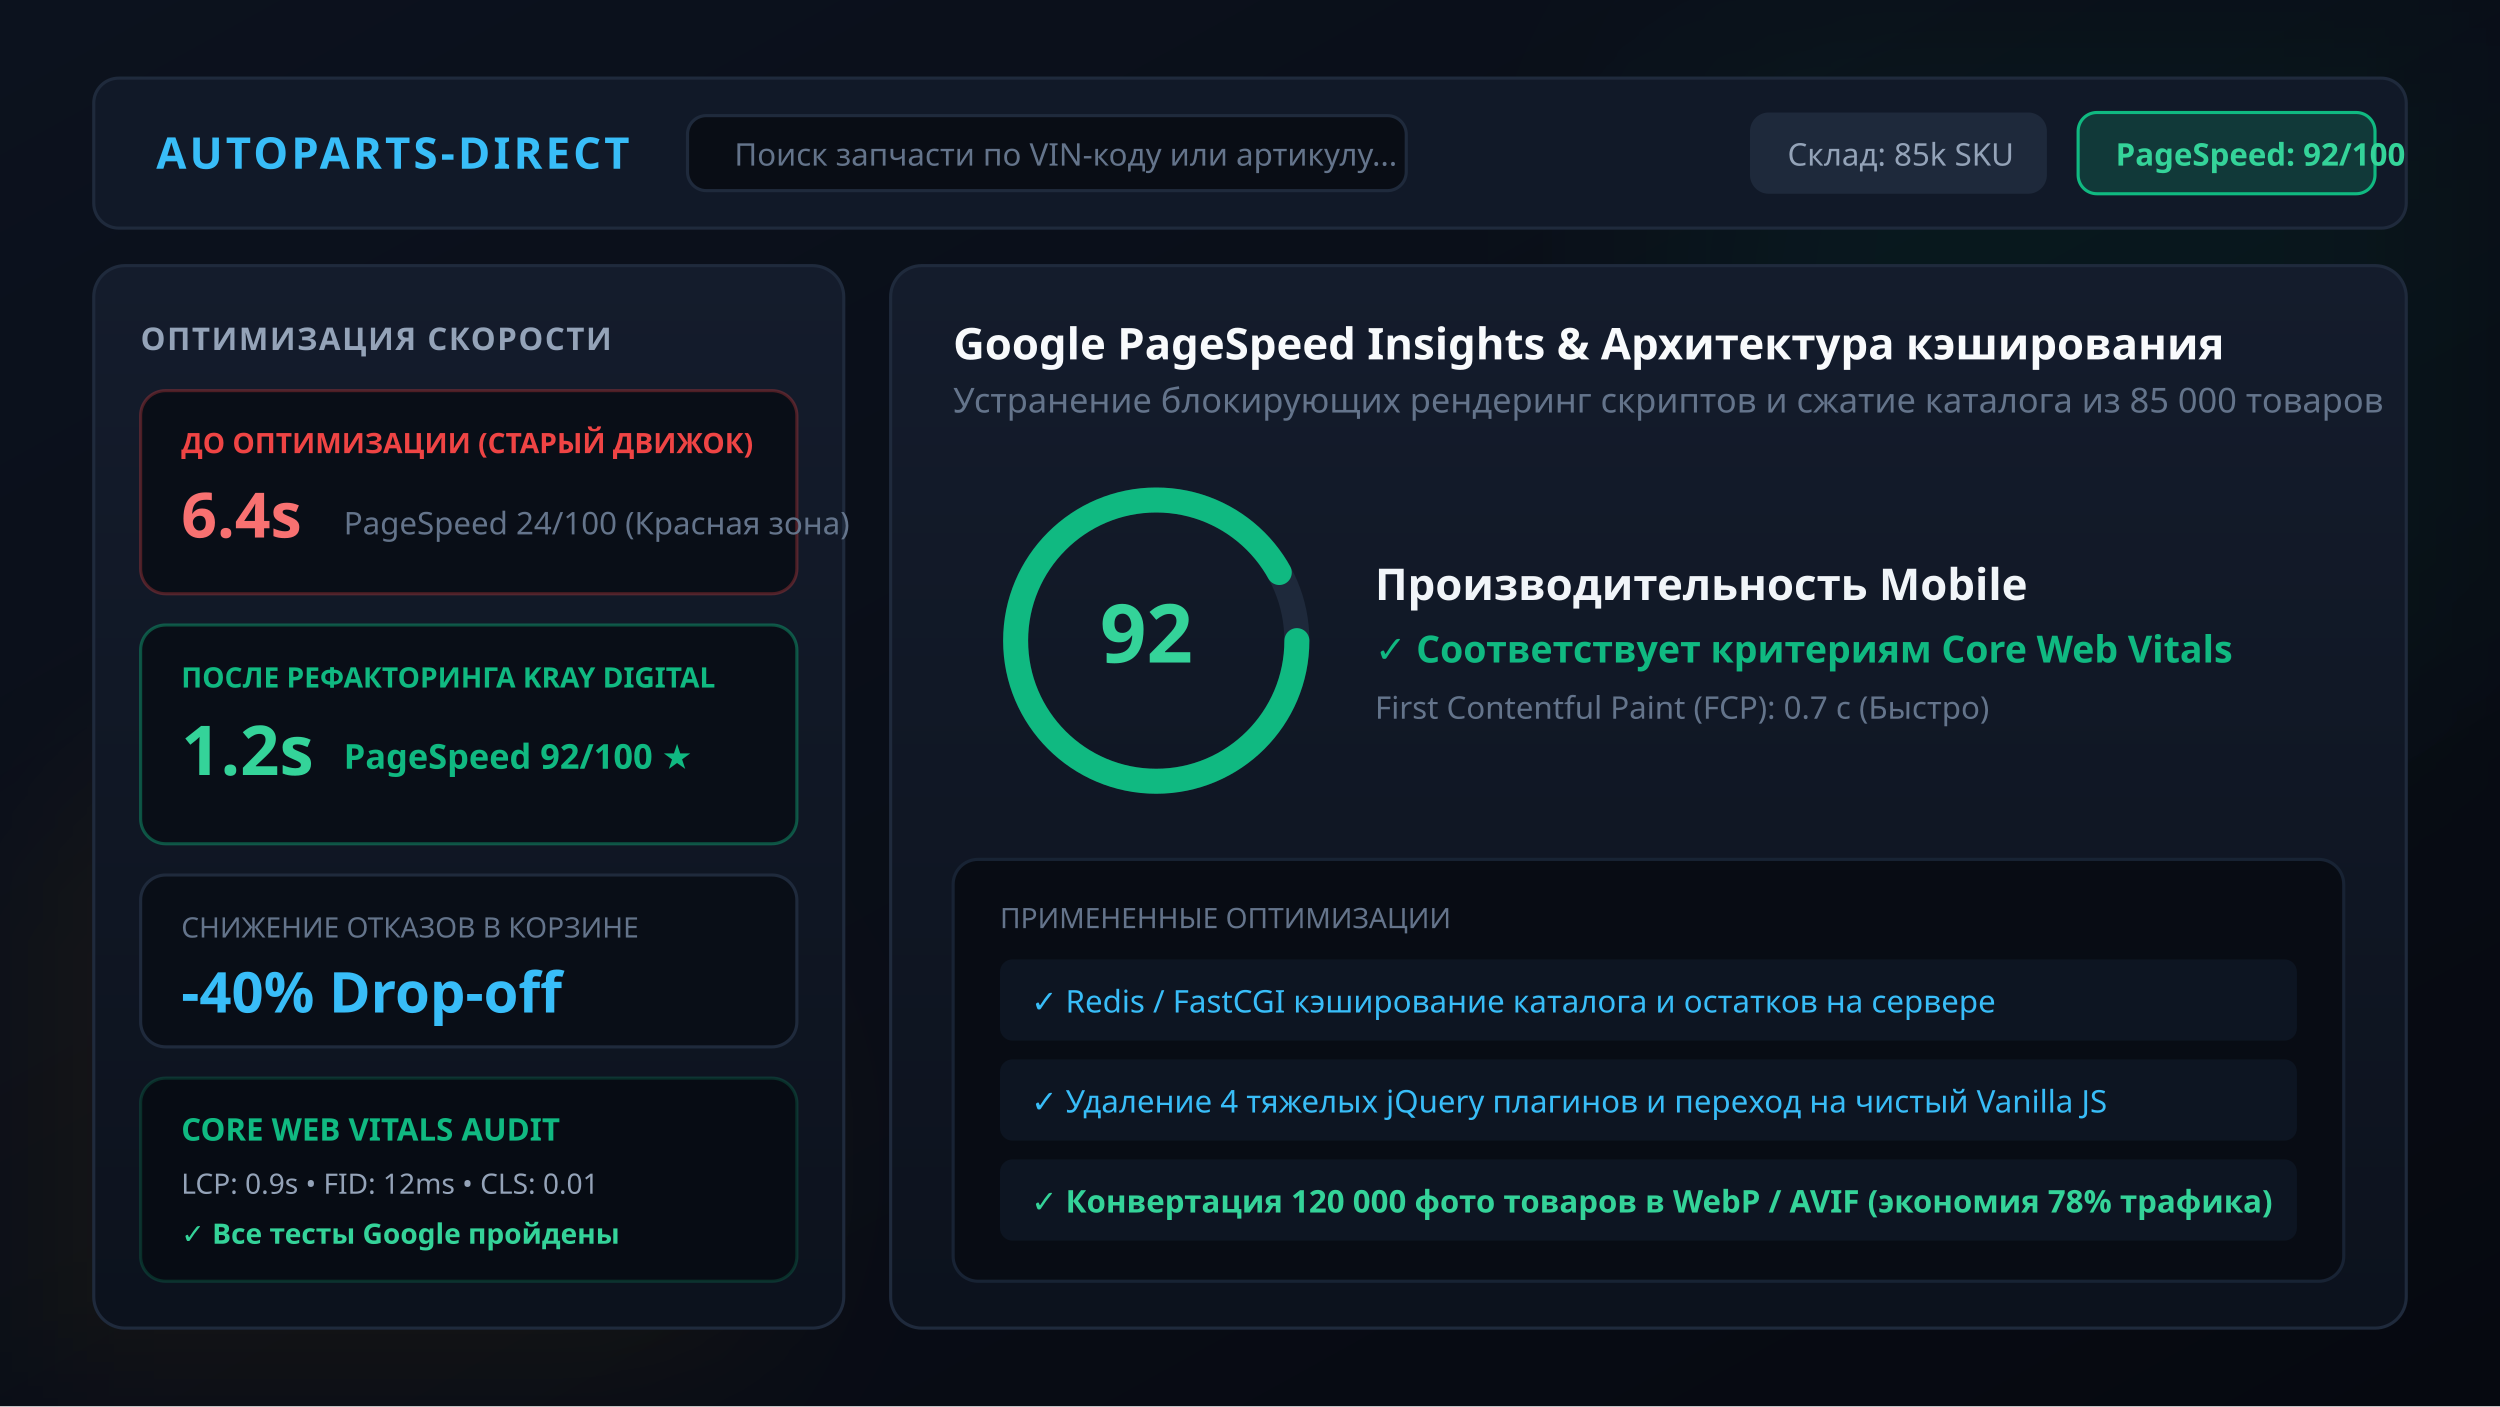
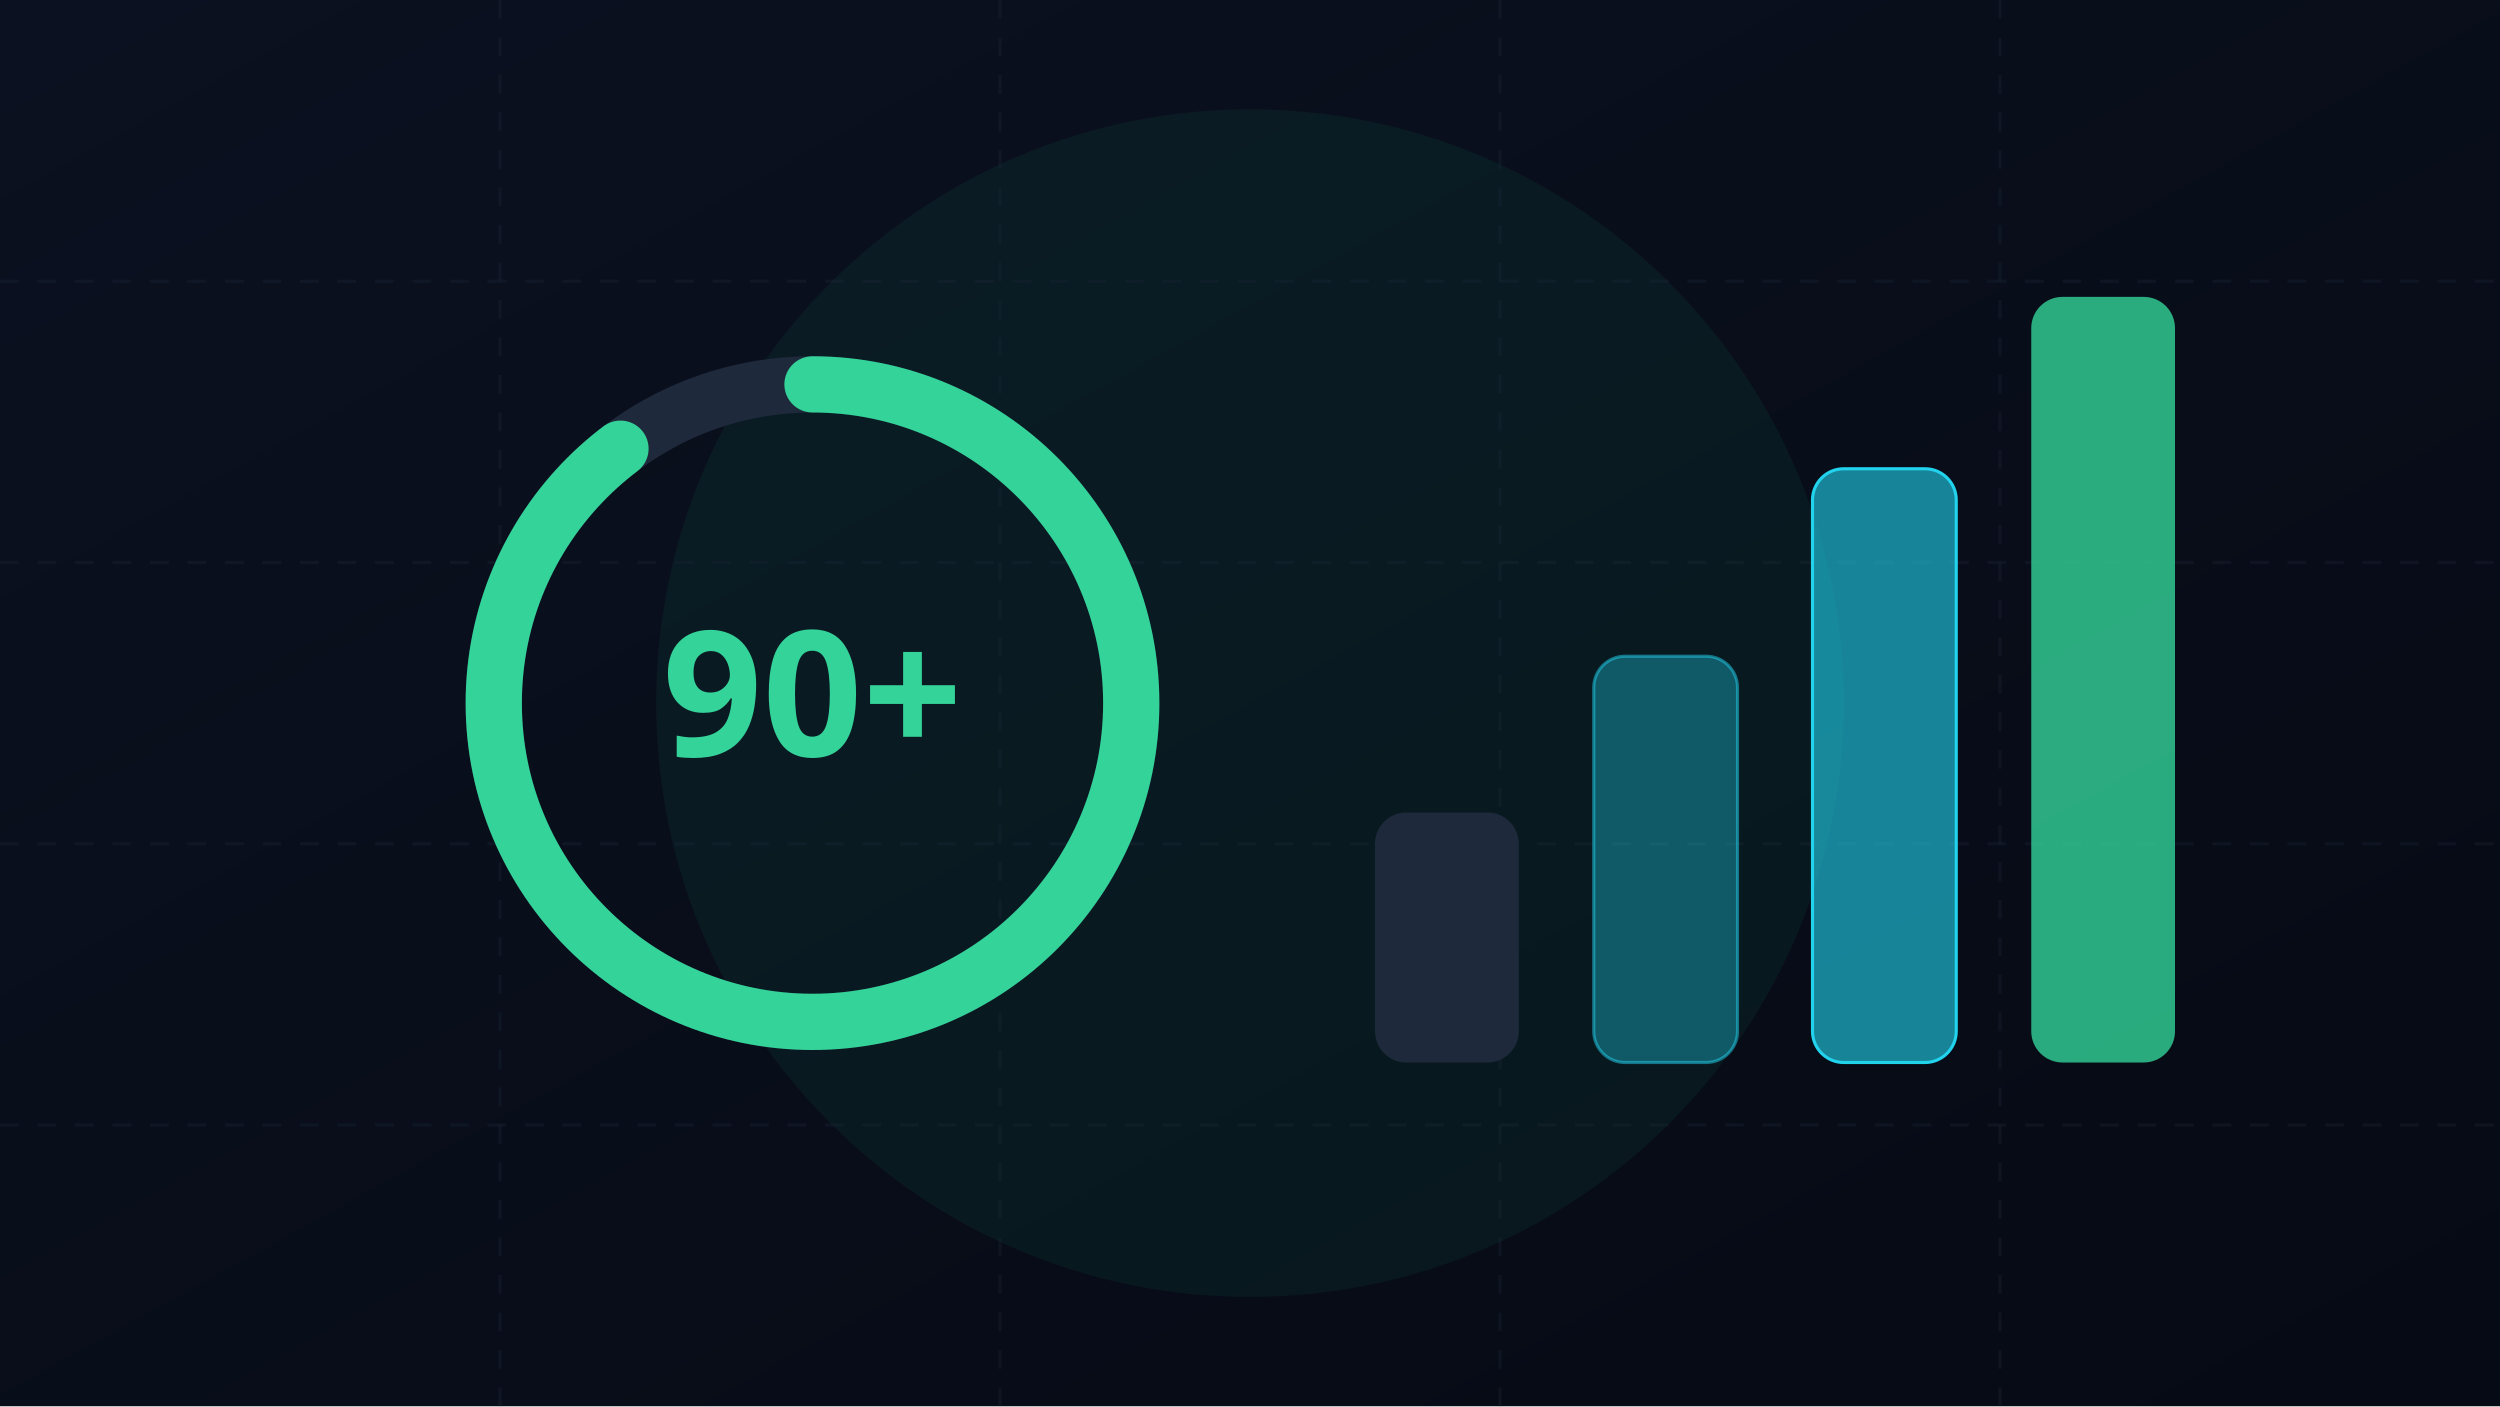
<svg xmlns="http://www.w3.org/2000/svg" viewBox="0 0 800 450" width="800" height="450" fill="none">
  <defs>
-     <linearGradient id="bg-grad-5" x1="0%" y1="0%" x2="100%" y2="100%">
-       <stop offset="0%" stop-color="#0c121e" />
-       <stop offset="100%" stop-color="#060910" />
-     </linearGradient>
-     <linearGradient id="amber-glow" x1="0%" y1="0%" x2="100%" y2="0%">
-       <stop offset="0%" stop-color="#f59e0b" />
-       <stop offset="100%" stop-color="#ef4444" />
-     </linearGradient>
-     <linearGradient id="panel-grad-5" x1="0%" y1="0%" x2="0%" y2="100%">
-       <stop offset="0%" stop-color="#141c2c" />
-       <stop offset="100%" stop-color="#0c121d" />
+     <linearGradient id="c5-bg" x1="0%" y1="0%" x2="100%" y2="100%">
+       <stop offset="0%" stop-color="#0b1120" />
+       <stop offset="100%" stop-color="#060a14" />
    </linearGradient>
  </defs>
-   <rect width="800" height="450" fill="url(#bg-grad-5)" />
-   <circle cx="690" cy="80" r="160" fill="#10b981" fill-opacity="0.06" filter="blur(40px)" />
-   <circle cx="110" cy="370" r="140" fill="#f59e0b" fill-opacity="0.05" filter="blur(30px)" />
-   <rect x="30" y="25" width="740" height="48" rx="8" fill="#111928" stroke="#1f2a3c" stroke-width="1" />
-   <text x="50" y="54" fill="#38bdf8" font-family="system-ui, sans-serif" font-weight="800" font-size="14" letter-spacing="1">AUTOPARTS-DIRECT</text>
-   <rect x="220" y="37" width="230" height="24" rx="6" fill="#090d15" stroke="#1f2a3c" />
-   <text x="235" y="53" fill="#64748b" font-family="system-ui, sans-serif" font-size="10">Поиск запчасти по VIN-коду или артикулу...</text>
-   <rect x="560" y="36" width="95" height="26" rx="6" fill="#1e293b" />
-   <text x="572" y="53" fill="#94a3b8" font-family="system-ui, sans-serif" font-size="10">Склад: 85k SKU</text>
-   <rect x="665" y="36" width="95" height="26" rx="6" fill="#10b981" fill-opacity="0.2" stroke="#10b981" />
-   <text x="677" y="53" fill="#34d399" font-family="system-ui, sans-serif" font-weight="700" font-size="10">PageSpeed: 92/100</text>
-   <rect x="30" y="85" width="240" height="340" rx="10" fill="url(#panel-grad-5)" stroke="#1f2a3c" stroke-width="1" />
-   <text x="45" y="112" fill="#94a3b8" font-family="system-ui, sans-serif" font-weight="700" font-size="10" letter-spacing="0.5">ОПТИМИЗАЦИЯ СКОРОСТИ</text>
-   <rect x="45" y="125" width="210" height="65" rx="8" fill="#090e17" stroke="#ef4444" stroke-opacity="0.3" />
-   <text x="58" y="145" fill="#ef4444" font-family="system-ui, sans-serif" font-weight="700" font-size="9">ДО ОПТИМИЗАЦИИ (СТАРЫЙ ДВИЖОК)</text>
-   <text x="58" y="172" fill="#f87171" font-family="system-ui, sans-serif" font-weight="900" font-size="20">6.4s</text>
-   <text x="110" y="171" fill="#64748b" font-family="system-ui, sans-serif" font-size="10">PageSpeed 24/100 (Красная зона)</text>
-   <rect x="45" y="200" width="210" height="70" rx="8" fill="#090e17" stroke="#10b981" stroke-opacity="0.4" />
-   <text x="58" y="220" fill="#10b981" font-family="system-ui, sans-serif" font-weight="700" font-size="9">ПОСЛЕ РЕФАКТОРИНГА KRAY DIGITAL</text>
-   <text x="58" y="248" fill="#34d399" font-family="system-ui, sans-serif" font-weight="900" font-size="22">1.2s</text>
-   <text x="110" y="246" fill="#10b981" font-family="system-ui, sans-serif" font-weight="700" font-size="11">PageSpeed 92/100 ★</text>
-   <rect x="45" y="280" width="210" height="55" rx="8" fill="#090e17" stroke="#1f2a3c" />
-   <text x="58" y="300" fill="#64748b" font-family="system-ui, sans-serif" font-size="9">СНИЖЕНИЕ ОТКАЗОВ В КОРЗИНЕ</text>
-   <text x="58" y="324" fill="#38bdf8" font-family="system-ui, sans-serif" font-weight="900" font-size="18">-40% Drop-off</text>
-   <rect x="45" y="345" width="210" height="65" rx="8" fill="#070c14" stroke="#10b981" stroke-opacity="0.2" />
-   <text x="58" y="365" fill="#10b981" font-family="system-ui, sans-serif" font-weight="700" font-size="10">CORE WEB VITALS AUDIT</text>
-   <text x="58" y="382" fill="#94a3b8" font-family="system-ui, sans-serif" font-size="9">LCP: 0.9s • FID: 12ms • CLS: 0.01</text>
-   <text x="58" y="398" fill="#34d399" font-family="system-ui, sans-serif" font-weight="600" font-size="9">✓ Все тесты Google пройдены</text>
-   <rect x="285" y="85" width="485" height="340" rx="10" fill="url(#panel-grad-5)" stroke="#1f2a3c" stroke-width="1" />
-   <text x="305" y="115" fill="#f8fafc" font-family="system-ui, sans-serif" font-weight="700" font-size="14">Google PageSpeed Insights &amp; Архитектура кэширования</text>
-   <text x="305" y="132" fill="#64748b" font-family="system-ui, sans-serif" font-size="11">Устранение блокирующих рендеринг скриптов и сжатие каталога из 85 000 товаров</text>
-   <g transform="translate(315, 150)">
-     <circle cx="55" cy="55" r="45" stroke="#1e293b" stroke-width="8" fill="none" />
-     <circle cx="55" cy="55" r="45" stroke="#10b981" stroke-width="8" stroke-dasharray="283" stroke-dashoffset="23" stroke-linecap="round" fill="none" />
-     <text x="37" y="62" fill="#34d399" font-family="system-ui, sans-serif" font-weight="900" font-size="26">92</text>
-     <text x="125" y="42" fill="#f1f5f9" font-family="system-ui, sans-serif" font-weight="700" font-size="14">Производительность Mobile</text>
-     <text x="125" y="62" fill="#10b981" font-family="system-ui, sans-serif" font-weight="600" font-size="12">✓ Соответствует критериям Core Web Vitals</text>
-     <text x="125" y="80" fill="#64748b" font-family="system-ui, sans-serif" font-size="10">First Contentful Paint (FCP): 0.7 с (Быстро)</text>
-   </g>
-   <g transform="translate(305, 275)">
-     <rect width="445" height="135" rx="8" fill="#080c14" stroke="#182334" />
-     <text x="15" y="22" fill="#64748b" font-family="system-ui, sans-serif" font-size="9">ПРИМЕНЕННЫЕ ОПТИМИЗАЦИИ</text>
-     <rect x="15" y="32" width="415" height="26" rx="4" fill="#0d1522" />
-     <text x="25" y="49" fill="#38bdf8" font-family="system-ui, sans-serif" font-size="10">✓ Redis / FastCGI кэширование каталога и остатков на сервере</text>
-     <rect x="15" y="64" width="415" height="26" rx="4" fill="#0d1522" />
-     <text x="25" y="81" fill="#38bdf8" font-family="system-ui, sans-serif" font-size="10">✓ Удаление 4 тяжелых jQuery плагинов и переход на чистый Vanilla JS</text>
-     <rect x="15" y="96" width="415" height="26" rx="4" fill="#0d1522" />
-     <text x="25" y="113" fill="#34d399" font-family="system-ui, sans-serif" font-weight="600" font-size="10">✓ Конвертация 120 000 фото товаров в WebP / AVIF (экономия 78% трафика)</text>
-   </g>
+   <rect width="800" height="450" fill="url(#c5-bg)" />
+   <circle cx="400" cy="225" r="190" fill="#10b981" fill-opacity="0.07" />
+   <path d="M0 90 H800 M0 180 H800 M0 270 H800 M0 360 H800" stroke="#1e293b" stroke-opacity="0.3" stroke-dasharray="6 6" />
+   <path d="M160 0 V450 M320 0 V450 M480 0 V450 M640 0 V450" stroke="#1e293b" stroke-opacity="0.3" stroke-dasharray="6 6" />
+   <circle cx="260" cy="225" r="102" stroke="#1e293b" stroke-width="18" />
+   <circle cx="260" cy="225" r="102" stroke="#34d399" stroke-width="18" stroke-dasharray="575 640" stroke-linecap="round" transform="rotate(-90 260 225)" />
+   <text x="260" y="242" text-anchor="middle" fill="#34d399" font-family="system-ui, sans-serif" font-weight="900" font-size="56">90+</text>
+   <rect x="440" y="260" width="46" height="80" rx="10" fill="#1e293b" />
+   <rect x="510" y="210" width="46" height="130" rx="10" fill="#22d3ee" fill-opacity="0.35" stroke="#22d3ee" stroke-opacity="0.5" />
+   <rect x="580" y="150" width="46" height="190" rx="10" fill="#22d3ee" fill-opacity="0.6" stroke="#22d3ee" />
+   <rect x="650" y="95" width="46" height="245" rx="10" fill="#34d399" fill-opacity="0.8" />
</svg>
